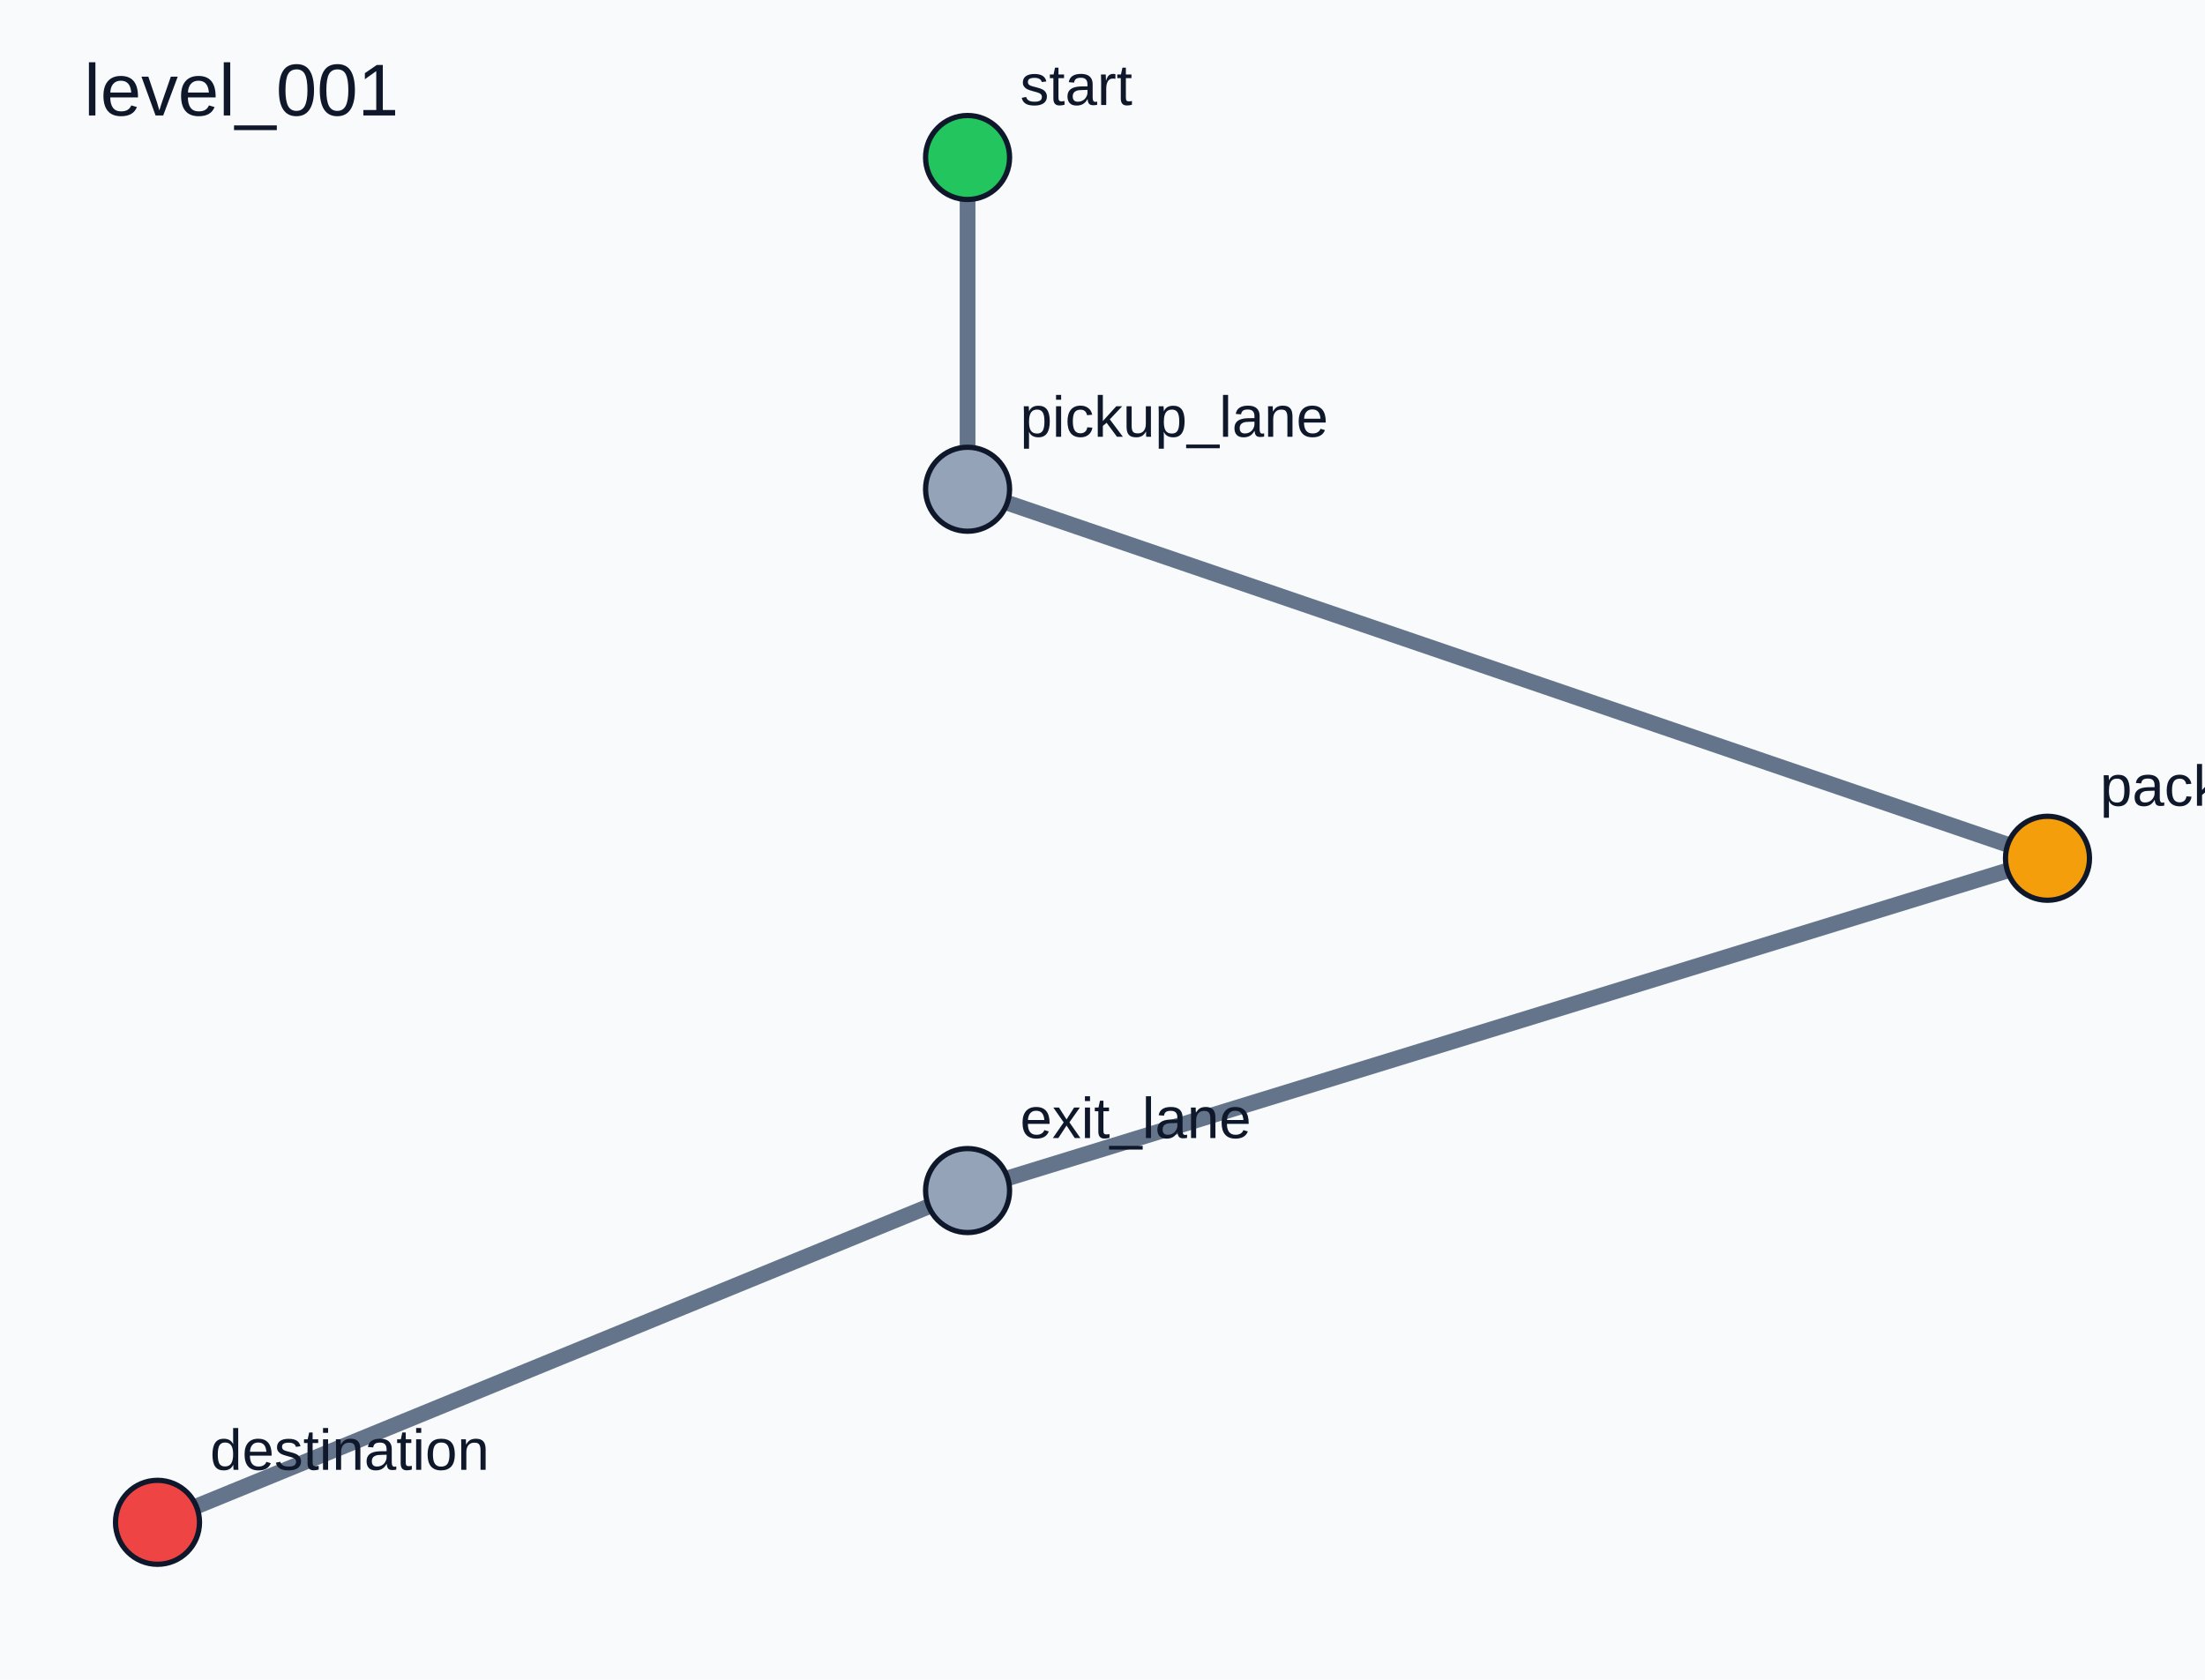
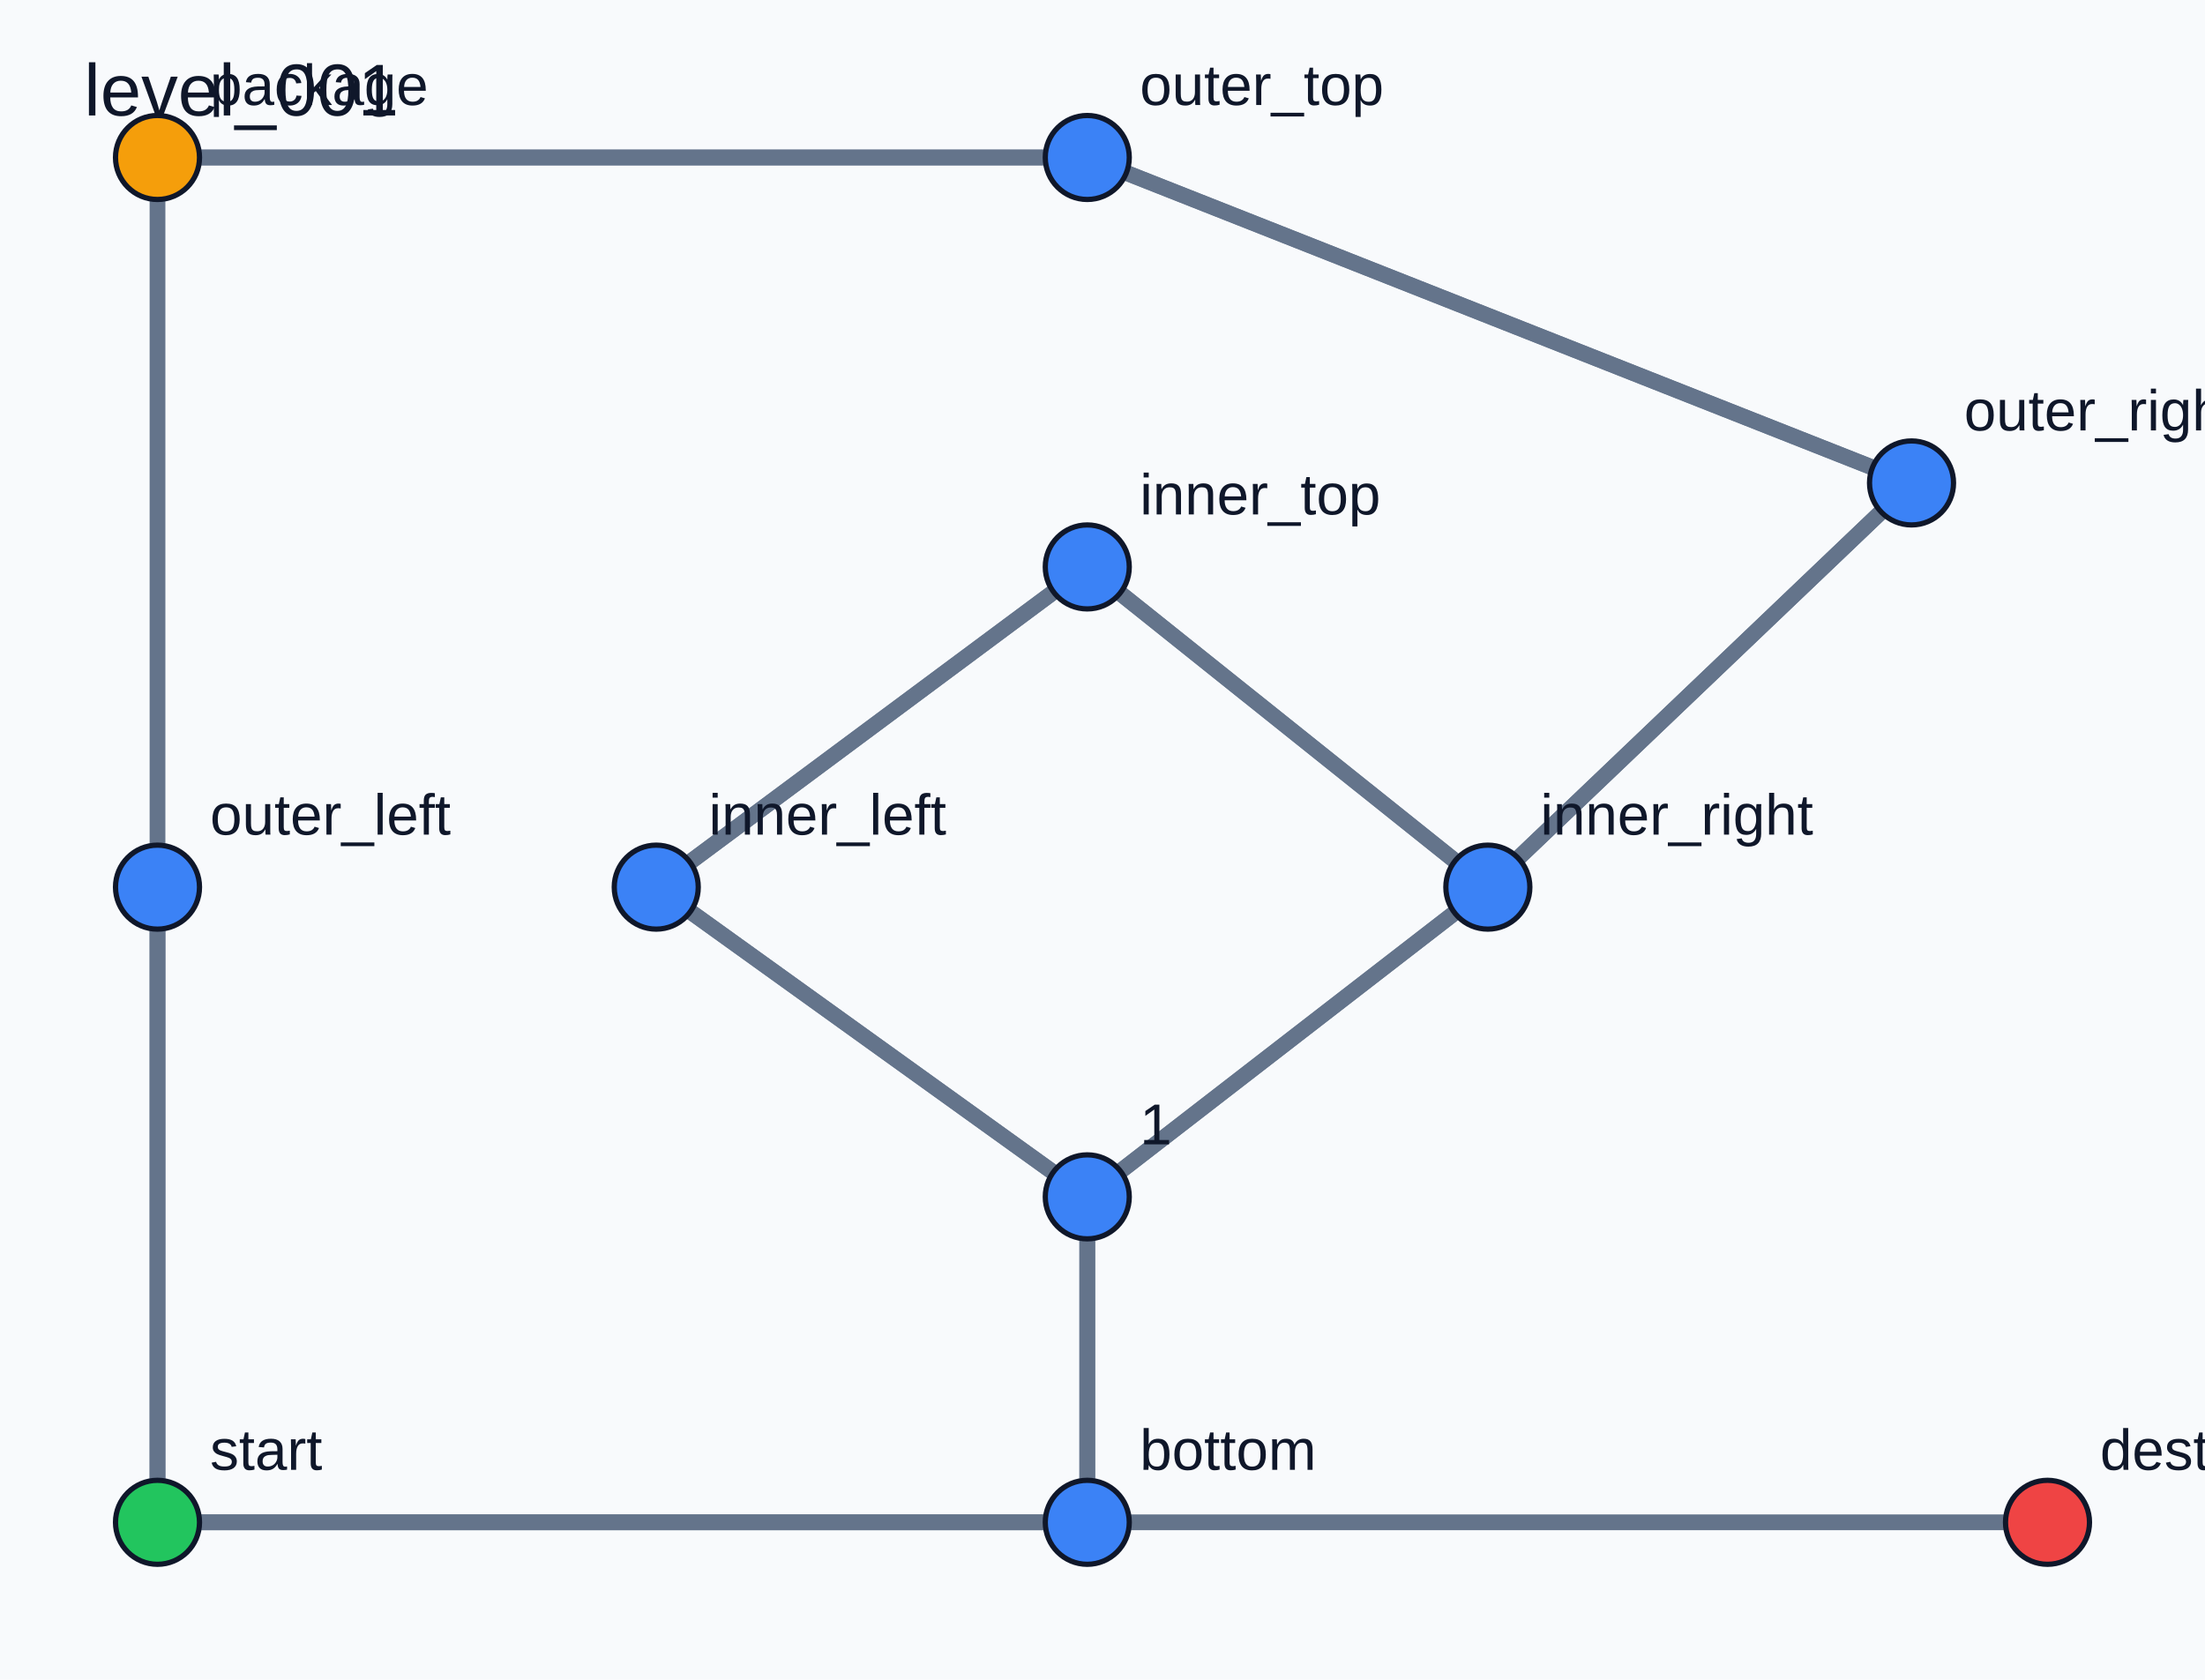
<svg xmlns="http://www.w3.org/2000/svg" width="420" height="320" viewBox="0 0 420 320">
  <rect width="100%" height="100%" fill="#f8fafc" />
  <text x="16" y="22" font-family="Arial" font-size="14" fill="#0f172a">level_001</text>
-   <line x1="184.3" y1="30.0" x2="184.3" y2="93.2" stroke="#64748b" stroke-width="3" />
-   <line x1="184.3" y1="93.2" x2="390.0" y2="163.5" stroke="#64748b" stroke-width="3" />
-   <line x1="390.0" y1="163.5" x2="184.3" y2="226.8" stroke="#64748b" stroke-width="3" />
-   <line x1="184.3" y1="226.8" x2="30.0" y2="290.0" stroke="#64748b" stroke-width="3" />
-   <circle cx="184.3" cy="30.0" r="8" fill="#22c55e" stroke="#0f172a" stroke-width="1" />
-   <text x="194.3" y="20.0" font-family="Arial" font-size="11" fill="#0f172a">start</text>
-   <circle cx="184.3" cy="93.2" r="8" fill="#94a3b8" stroke="#0f172a" stroke-width="1" />
-   <text x="194.3" y="83.2" font-family="Arial" font-size="11" fill="#0f172a">pickup_lane</text>
-   <circle cx="390.0" cy="163.5" r="8" fill="#f59e0b" stroke="#0f172a" stroke-width="1" />
-   <text x="400.0" y="153.5" font-family="Arial" font-size="11" fill="#0f172a">package</text>
-   <circle cx="184.3" cy="226.8" r="8" fill="#94a3b8" stroke="#0f172a" stroke-width="1" />
-   <text x="194.3" y="216.8" font-family="Arial" font-size="11" fill="#0f172a">exit_lane</text>
-   <circle cx="30.0" cy="290.0" r="8" fill="#ef4444" stroke="#0f172a" stroke-width="1" />
-   <text x="40.0" y="280.0" font-family="Arial" font-size="11" fill="#0f172a">destination</text>
+   <line x1="30.0" y1="290.0" x2="30.0" y2="169.0" stroke="#64748b" stroke-width="3" />
+   <line x1="30.0" y1="169.0" x2="30.0" y2="290.0" stroke="#64748b" stroke-width="3" />
+   <line x1="30.0" y1="169.0" x2="30.0" y2="30.0" stroke="#64748b" stroke-width="3" />
+   <line x1="30.0" y1="30.0" x2="207.1" y2="30.0" stroke="#64748b" stroke-width="3" />
+   <line x1="207.1" y1="30.0" x2="30.0" y2="30.0" stroke="#64748b" stroke-width="3" />
+   <line x1="207.1" y1="30.0" x2="364.1" y2="92.0" stroke="#64748b" stroke-width="3" />
+   <line x1="364.1" y1="92.0" x2="207.1" y2="30.0" stroke="#64748b" stroke-width="3" />
+   <line x1="30.0" y1="290.0" x2="207.1" y2="290.0" stroke="#64748b" stroke-width="3" />
+   <line x1="207.1" y1="290.0" x2="30.0" y2="290.0" stroke="#64748b" stroke-width="3" />
+   <line x1="207.1" y1="290.0" x2="390.0" y2="290.0" stroke="#64748b" stroke-width="3" />
+   <line x1="207.1" y1="290.0" x2="207.1" y2="228.0" stroke="#64748b" stroke-width="3" />
+   <line x1="207.1" y1="228.0" x2="207.1" y2="290.0" stroke="#64748b" stroke-width="3" />
+   <line x1="207.1" y1="228.0" x2="125.0" y2="169.0" stroke="#64748b" stroke-width="3" />
+   <line x1="125.0" y1="169.0" x2="207.1" y2="228.0" stroke="#64748b" stroke-width="3" />
+   <line x1="125.0" y1="169.0" x2="207.1" y2="108.0" stroke="#64748b" stroke-width="3" />
+   <line x1="207.1" y1="108.0" x2="125.0" y2="169.0" stroke="#64748b" stroke-width="3" />
+   <line x1="207.1" y1="108.0" x2="283.4" y2="169.0" stroke="#64748b" stroke-width="3" />
+   <line x1="283.4" y1="169.0" x2="207.1" y2="108.0" stroke="#64748b" stroke-width="3" />
+   <line x1="283.4" y1="169.0" x2="207.1" y2="228.0" stroke="#64748b" stroke-width="3" />
+   <line x1="207.1" y1="228.0" x2="283.4" y2="169.0" stroke="#64748b" stroke-width="3" />
+   <line x1="364.1" y1="92.0" x2="283.4" y2="169.0" stroke="#64748b" stroke-width="3" />
+   <line x1="283.4" y1="169.0" x2="364.1" y2="92.0" stroke="#64748b" stroke-width="3" />
+   <circle cx="30.0" cy="290.0" r="8" fill="#22c55e" stroke="#0f172a" stroke-width="1" />
+   <text x="40.0" y="280.0" font-family="Arial" font-size="11" fill="#0f172a">start</text>
+   <circle cx="30.0" cy="169.0" r="8" fill="#3b82f6" stroke="#0f172a" stroke-width="1" />
+   <text x="40.0" y="159.0" font-family="Arial" font-size="11" fill="#0f172a">outer_left</text>
+   <circle cx="30.0" cy="30.0" r="8" fill="#f59e0b" stroke="#0f172a" stroke-width="1" />
+   <text x="40.0" y="20.0" font-family="Arial" font-size="11" fill="#0f172a">package</text>
+   <circle cx="207.1" cy="30.0" r="8" fill="#3b82f6" stroke="#0f172a" stroke-width="1" />
+   <text x="217.1" y="20.0" font-family="Arial" font-size="11" fill="#0f172a">outer_top</text>
+   <circle cx="364.1" cy="92.0" r="8" fill="#3b82f6" stroke="#0f172a" stroke-width="1" />
+   <text x="374.1" y="82.0" font-family="Arial" font-size="11" fill="#0f172a">outer_right</text>
+   <circle cx="390.0" cy="290.0" r="8" fill="#ef4444" stroke="#0f172a" stroke-width="1" />
+   <text x="400.0" y="280.0" font-family="Arial" font-size="11" fill="#0f172a">destination</text>
+   <circle cx="207.1" cy="290.0" r="8" fill="#3b82f6" stroke="#0f172a" stroke-width="1" />
+   <text x="217.1" y="280.0" font-family="Arial" font-size="11" fill="#0f172a">bottom</text>
+   <circle cx="207.1" cy="228.0" r="8" fill="#3b82f6" stroke="#0f172a" stroke-width="1" />
+   <text x="217.1" y="218.0" font-family="Arial" font-size="11" fill="#0f172a">1</text>
+   <circle cx="125.0" cy="169.0" r="8" fill="#3b82f6" stroke="#0f172a" stroke-width="1" />
+   <text x="135.0" y="159.0" font-family="Arial" font-size="11" fill="#0f172a">inner_left</text>
+   <circle cx="207.1" cy="108.0" r="8" fill="#3b82f6" stroke="#0f172a" stroke-width="1" />
+   <text x="217.1" y="98.0" font-family="Arial" font-size="11" fill="#0f172a">inner_top</text>
+   <circle cx="283.4" cy="169.0" r="8" fill="#3b82f6" stroke="#0f172a" stroke-width="1" />
+   <text x="293.4" y="159.0" font-family="Arial" font-size="11" fill="#0f172a">inner_right</text>
</svg>
